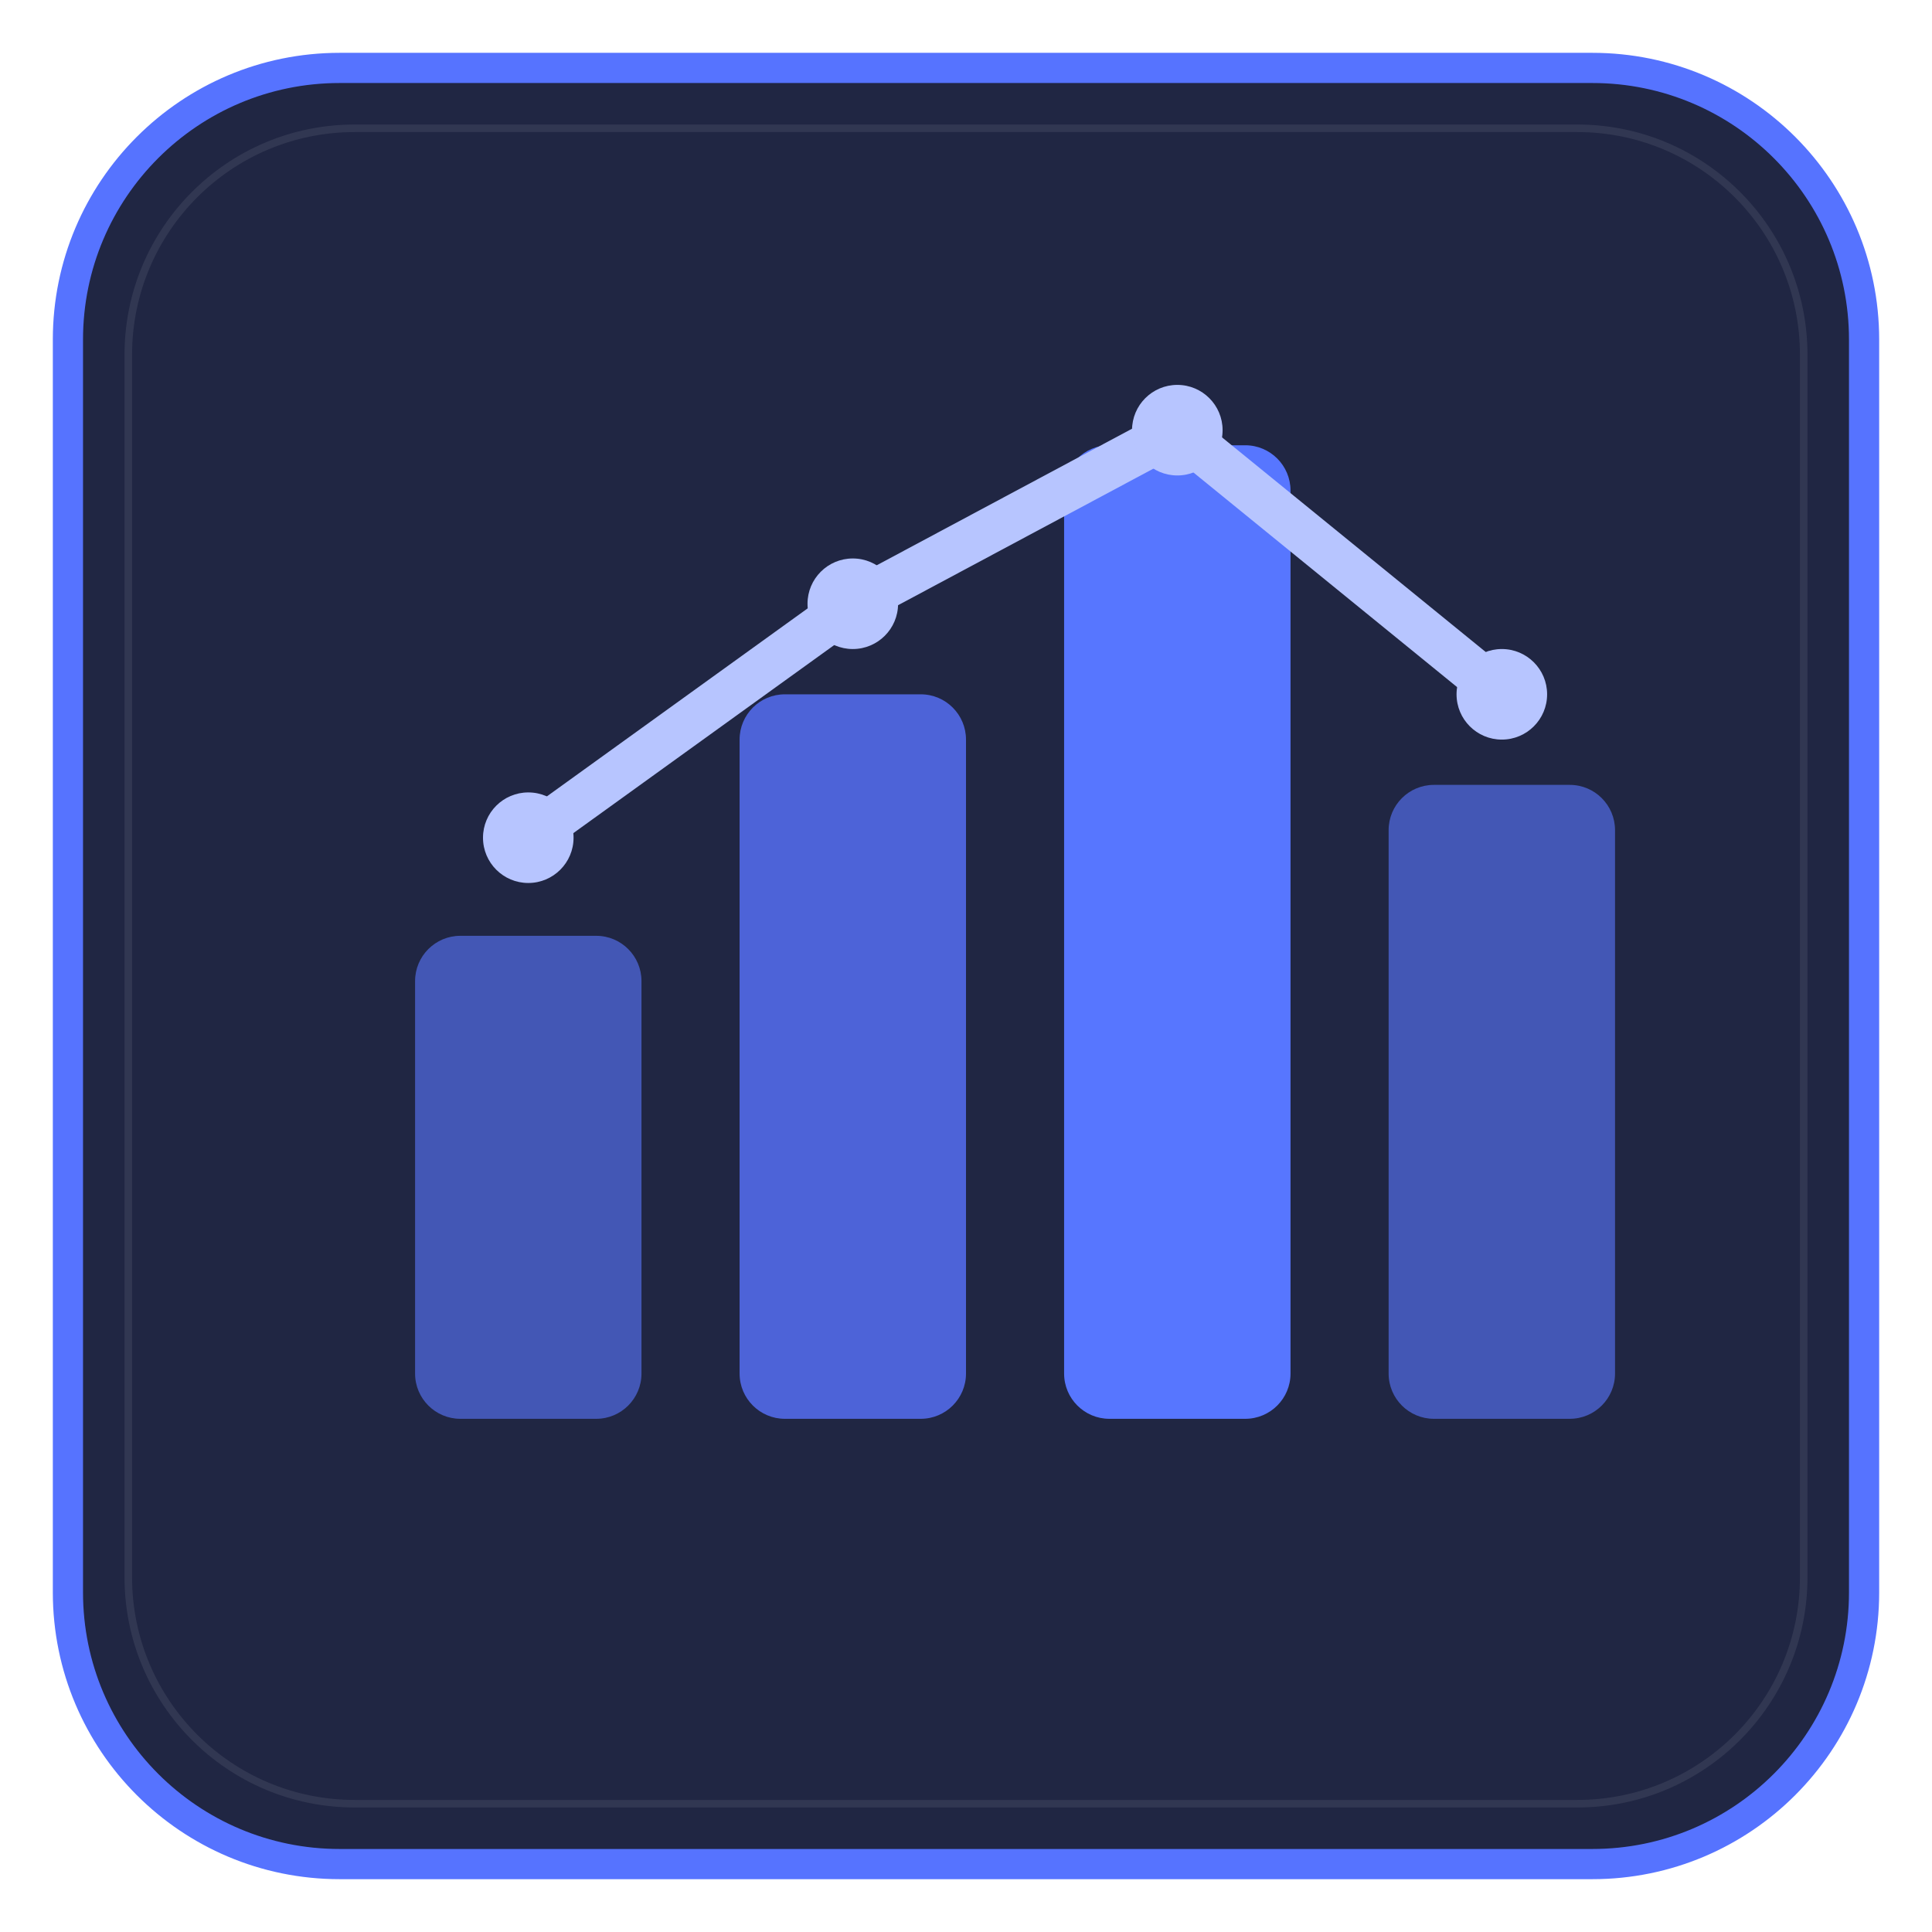
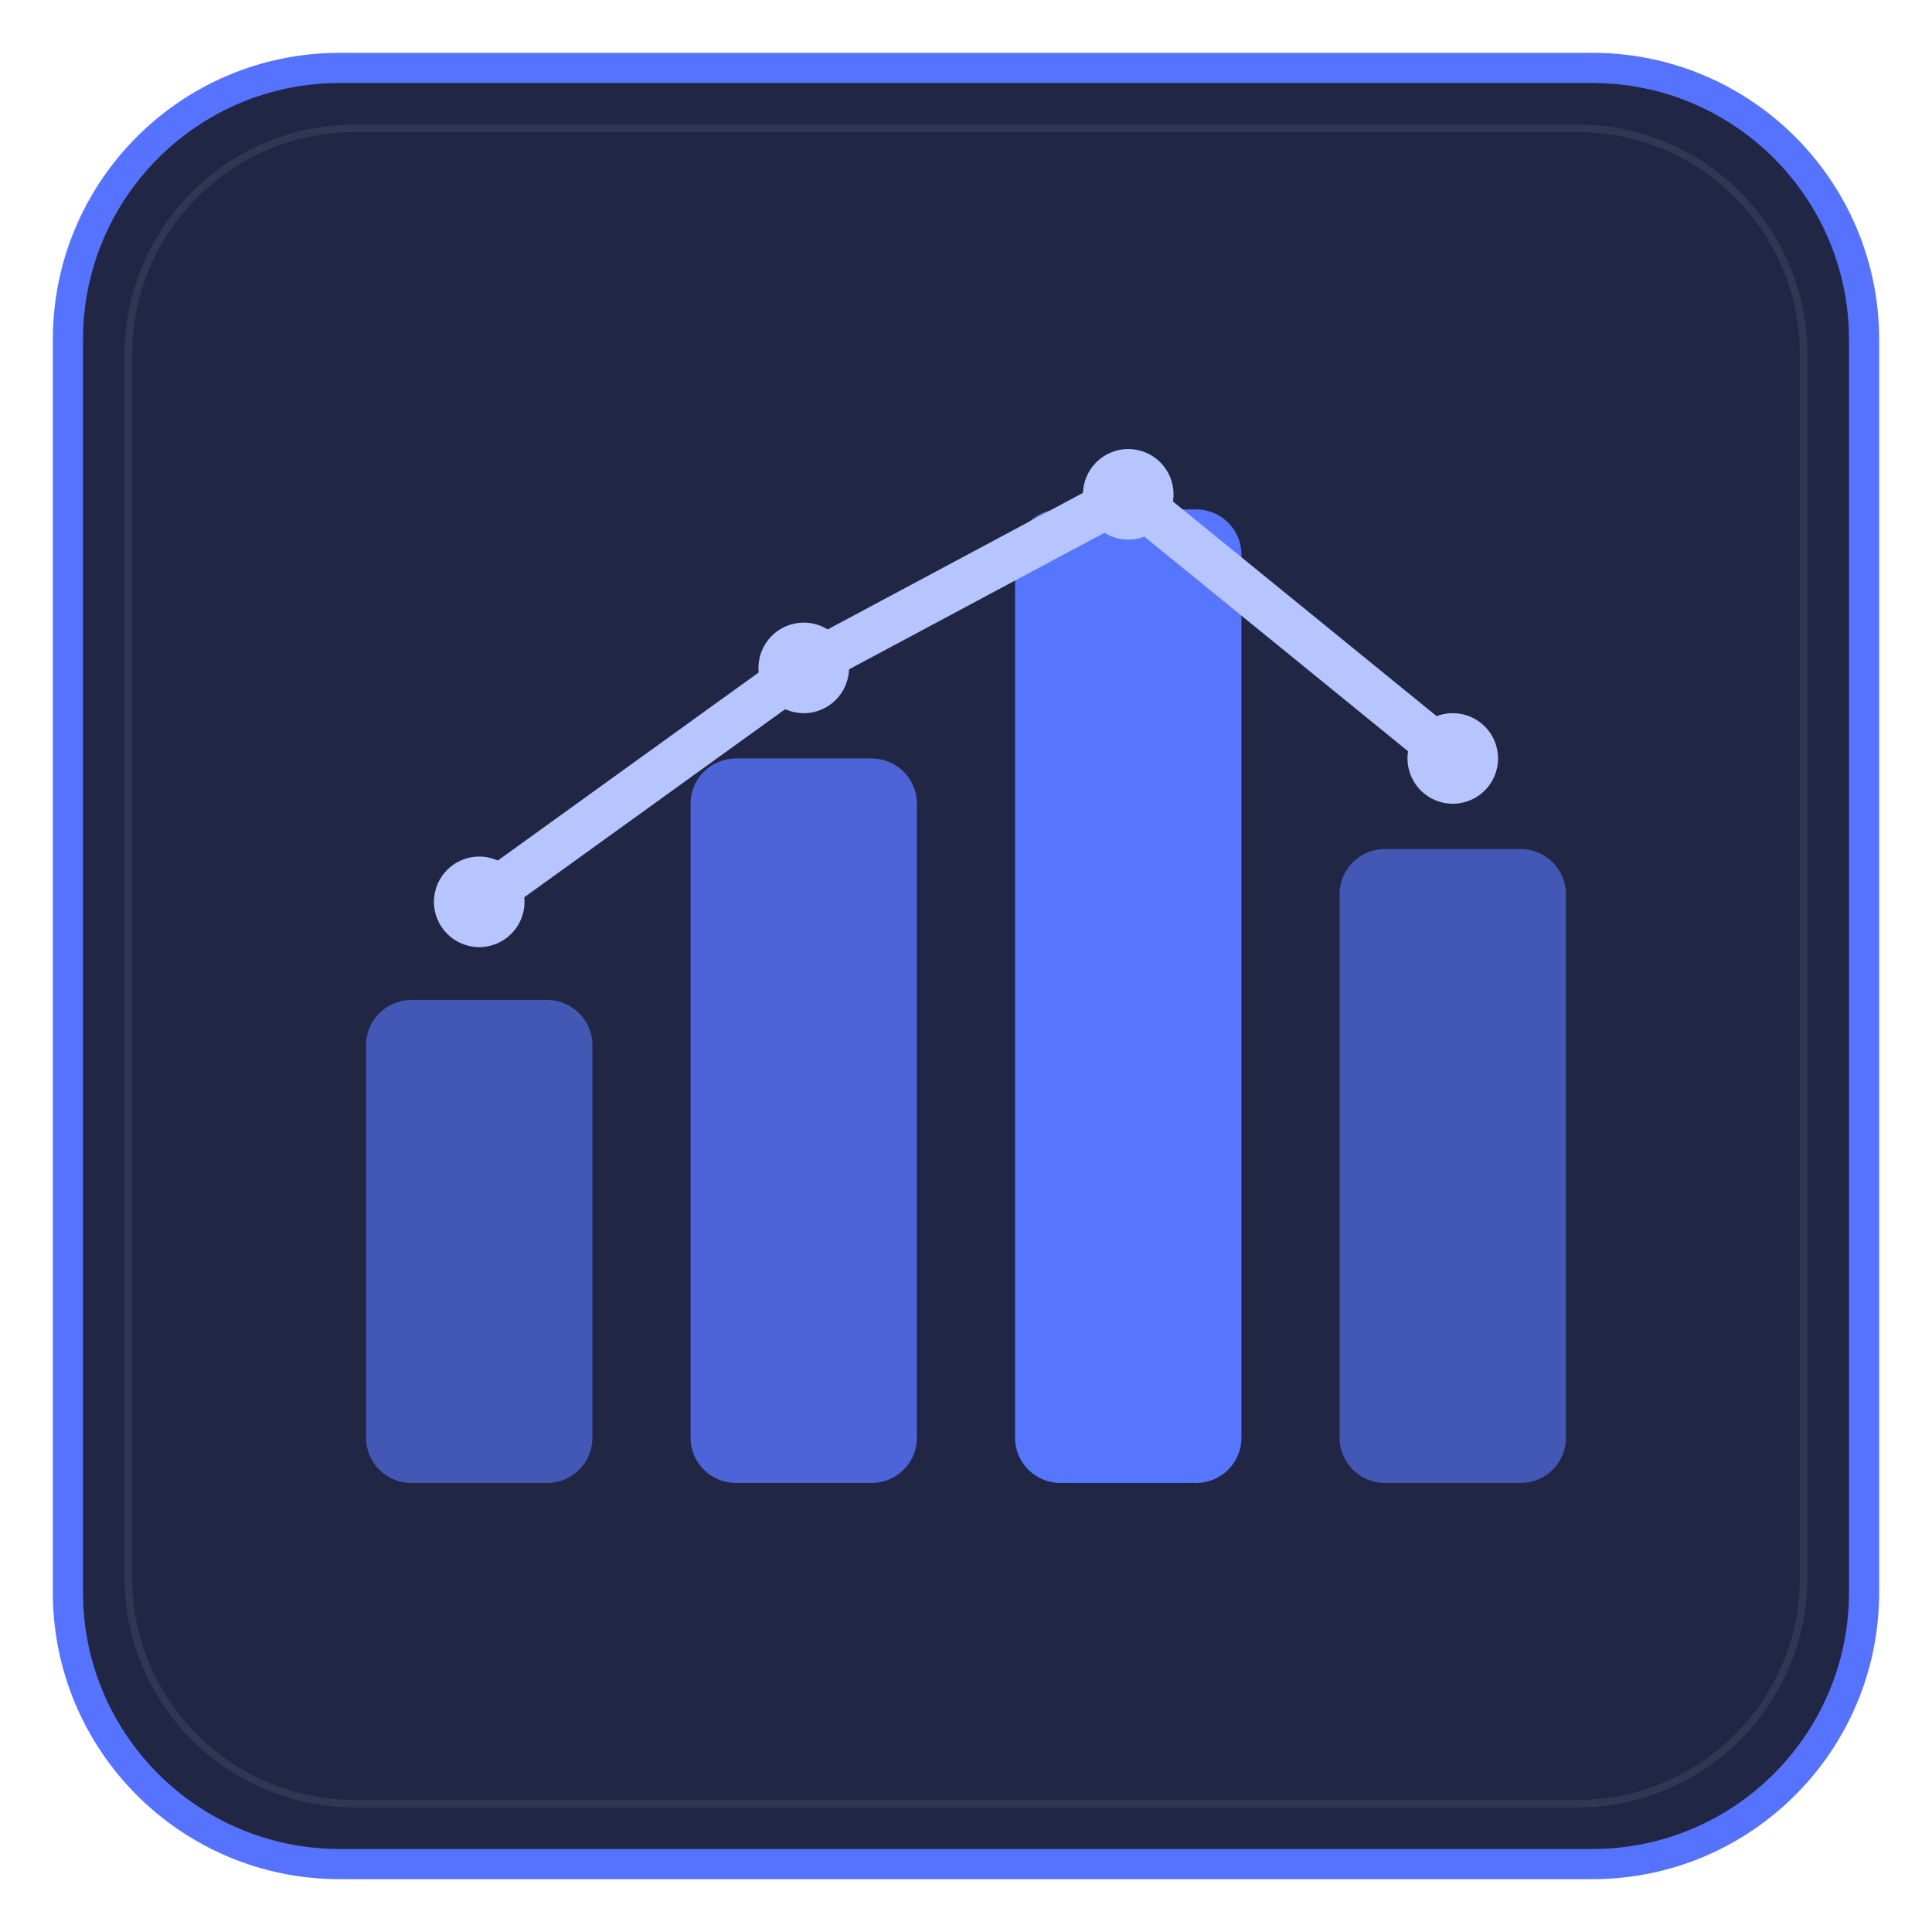
<svg xmlns="http://www.w3.org/2000/svg" viewBox="0 0 512 512" fill="none">
  <rect x="18" y="18" width="476" height="476" rx="72" fill="#202643" stroke="#5673FF" stroke-width="8" />
  <rect x="34" y="34" width="444" height="444" rx="60" stroke="rgba(255,255,255,0.08)" stroke-width="2" />
-   <rect x="110" y="248" width="60" height="128" rx="12" fill="#4357B5" />
-   <rect x="196" y="184" width="60" height="192" rx="12" fill="#4D63D8" />
-   <rect x="282" y="118" width="60" height="258" rx="12" fill="#5776FF" />
-   <rect x="368" y="208" width="60" height="168" rx="12" fill="#4357B5" />
-   <path d="M140 222L226 160L312 114L398 184" stroke="#B7C5FF" stroke-width="12" stroke-linecap="round" stroke-linejoin="round" />
-   <circle cx="140" cy="222" r="12" fill="#B7C5FF" />
-   <circle cx="226" cy="160" r="12" fill="#B7C5FF" />
-   <circle cx="312" cy="114" r="12" fill="#B7C5FF" />
-   <circle cx="398" cy="184" r="12" fill="#B7C5FF" />
+   <g transform="translate(-13 17)">
+     <rect x="110" y="248" width="60" height="128" rx="12" fill="#4357B5" />
+     <rect x="196" y="184" width="60" height="192" rx="12" fill="#4D63D8" />
+     <rect x="282" y="118" width="60" height="258" rx="12" fill="#5776FF" />
+     <rect x="368" y="208" width="60" height="168" rx="12" fill="#4357B5" />
+     <path d="M140 222L226 160L312 114L398 184" stroke="#B7C5FF" stroke-width="12" stroke-linecap="round" stroke-linejoin="round" />
+     <circle cx="140" cy="222" r="12" fill="#B7C5FF" />
+     <circle cx="226" cy="160" r="12" fill="#B7C5FF" />
+     <circle cx="312" cy="114" r="12" fill="#B7C5FF" />
+     <circle cx="398" cy="184" r="12" fill="#B7C5FF" />
+   </g>
</svg>
